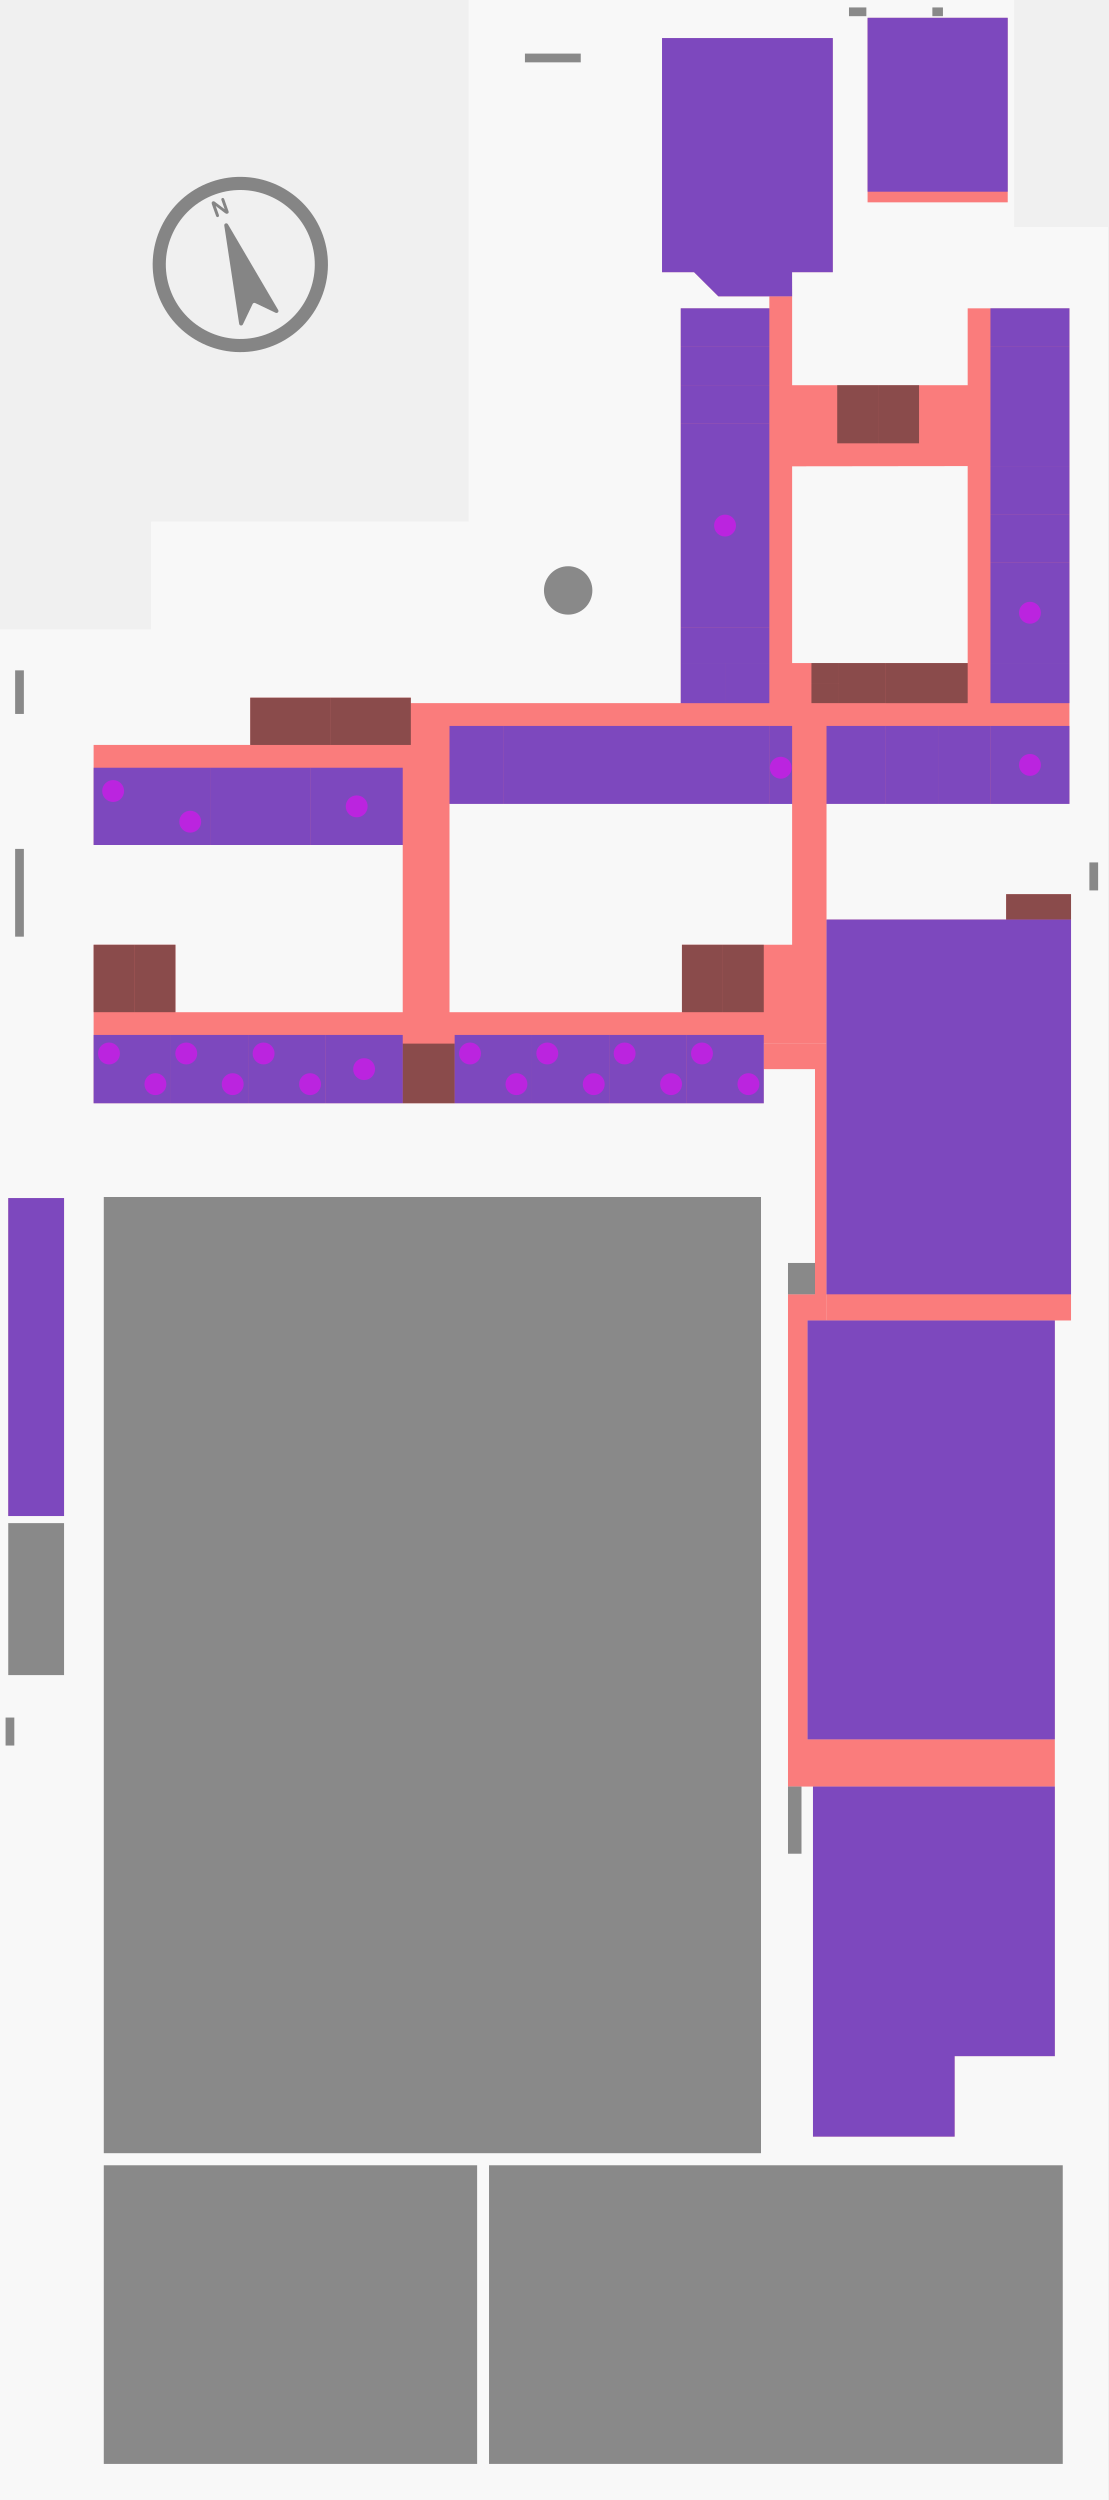
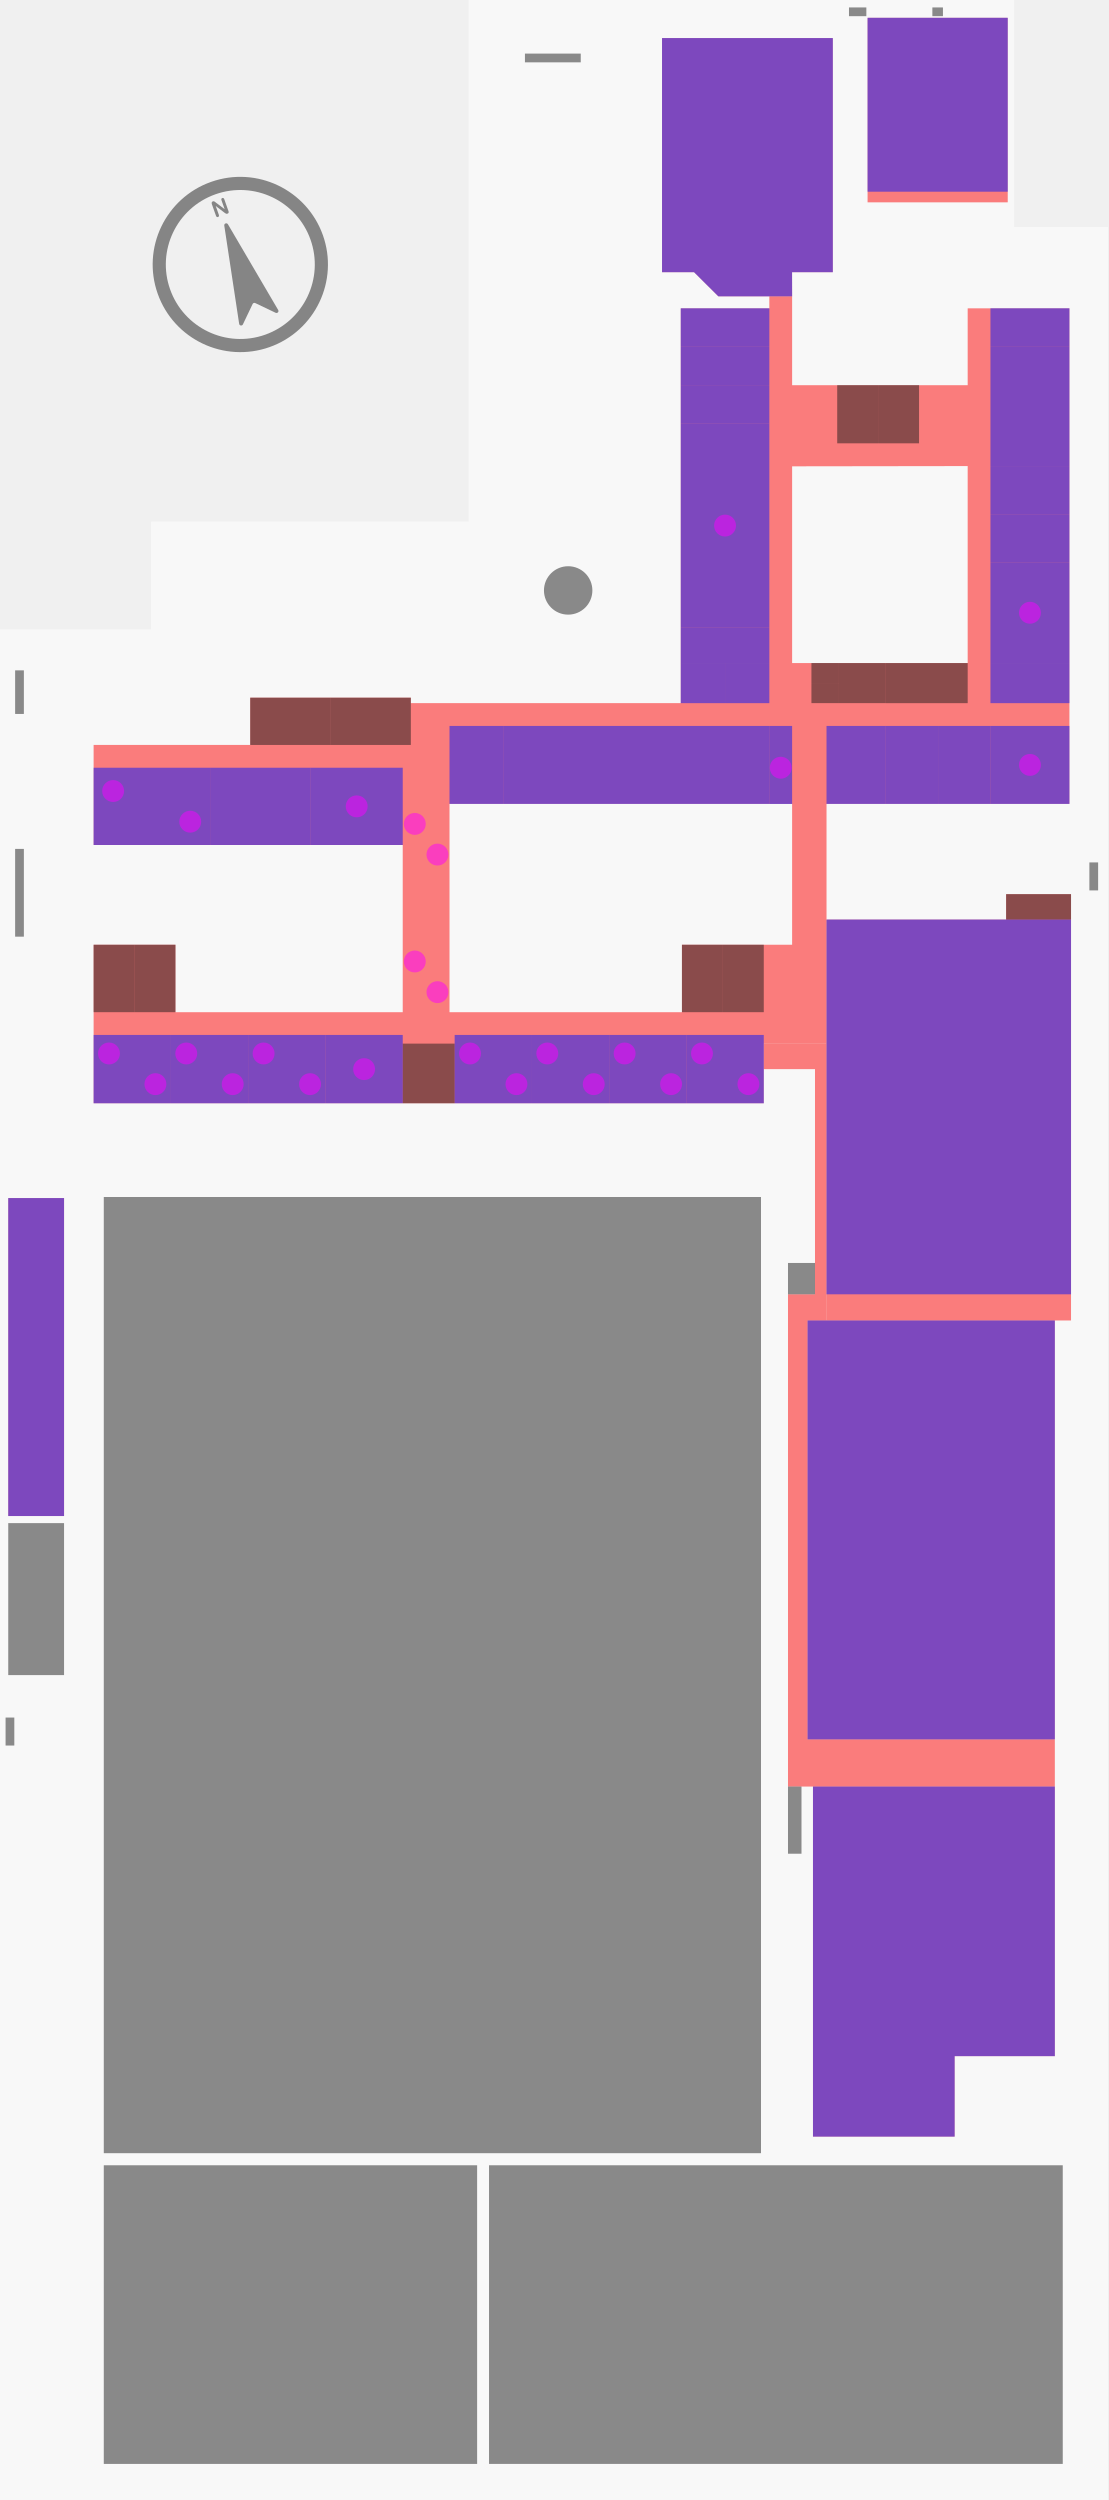
- <svg xmlns="http://www.w3.org/2000/svg" width="1991.316" height="4493.032" viewBox="0 0 1991.316 4493.032" version="1.1" xml:space="preserve" style="clip-rule:evenodd;fill-rule:evenodd;stroke-linejoin:round;stroke-miterlimit:2" id="svg95">
-   <defs id="defs95" />
+ <svg xmlns="http://www.w3.org/2000/svg" width="1991.316" height="4493.032" viewBox="0 0 1991.316 4493.032" version="1.1" xml:space="preserve" style="clip-rule:evenodd;fill-rule:evenodd;stroke-linejoin:round;stroke-miterlimit:2" id="svg99">
+   <defs id="defs99" />
  <path d="m 1822.498,407.861 h 168.818 v 4085.171 H 0 V 1131.161 H 271.412 V 937.339 H 842.211 V 0 h 980.287 z" style="fill:#ffffff;fill-opacity:0.53;stroke-width:2.308" id="base" />
  <path id="enclosure-classroom_building" d="M 1739.131,692.241 V 554.085 h 182.86 v 890.693 h -436.55 v 430.43 h -112.78 v 107.62 H 168.25 v -284.95 h 147.071 v 121.2 h 408.47 v -300.44 h -555.541 v -179.81 h 281.438 v -84.93 h 288.683 v 9.82 H 1223.461 V 554.085 h 159.2 v -21.47 h 40.94 v 159.626 z m 0,145.378 -315.53,0.457 v 353.562 h 315.53 z m -315.53,607.159 H 807.861 v 374.3 H 1225.591 v -121.2 h 198.01 z" style="fill:#fd0000;fill-opacity:0.5" />
  <path id="enclosure-nishi_hall" style="fill:#fd0000;fill-opacity:0.5;stroke-width:1.02" d="m 1559.222,31.975 h 251.881 v 331.664 h -251.881 z" />
  <path id="enclosure-audiovisual_hall" d="M 1496.741,68.417 V 489.22 h -73.24 l 0.1,43.395 h -132.59 l -43.62,-43.395 h -57.59 V 68.417 Z" style="fill:#fd0000;fill-opacity:0.5" />
  <path d="m 1924.853,1606.968 v 766.2 h -439.418 v -720.55 h 322.78 v -45.65 z" style="fill:#fd0000;fill-opacity:0.5;stroke-width:1.019" id="enclosure-pool" />
  <path d="m 1895.761,3210.817 v 484.516 h -180.08 v 144.624 h -254.58 v -629.14 z" style="fill:#fd0000;fill-opacity:0.5;stroke-width:0.997" id="enclosure-martial_arts_field" />
  <path id="enclosure-gym" style="fill:#fd0000;fill-opacity:0.5;stroke-width:0.991" d="m 1451.348,2373.167 h 444.409 v 752.868 h -444.409 z" />
  <path id="enclosure-clubroom_building_0" style="fill:#fd0000;fill-opacity:0.5;stroke-width:1.098" d="m 14.815,2153.192 h 100.302 v 571.43 H 14.815 Z" />
  <path d="m 1485.441,1875.224 v 497.962 h -34.09 v 752.873 h 444.41 v 84.77 h -479.57 v -884.695 h 48.52 v -404.693 h -92.05 v -46.217 z" style="fill:#fd0000;fill-opacity:0.5;stroke-width:1.142" id="enclosure-gym_passage" />
  <path id="none-clubroom_building_1" style="fill:#1a1a1a;fill-opacity:0.5" d="m 14.816,2737.368 h 100.303 v 273.126 H 14.816 Z" />
  <path id="none-wc" style="fill:#1a1a1a;fill-opacity:0.5;stroke-width:1.221" d="m 168.25,1697.877 h 73.535 v 121.208 h -73.535 z" />
  <path id="none-wc1" style="fill:#1a1a1a;fill-opacity:0.5;stroke-width:1.221" d="m 1225.586,1697.877 h 73.535 v 121.208 h -73.535 z" />
  <path id="none-stairs" style="fill:#1a1a1a;fill-opacity:0.5;stroke-width:1.221" d="m 241.785,1697.877 h 73.535 v 121.208 h -73.535 z" />
  <path id="none-stairs1" style="fill:#1a1a1a;fill-opacity:0.5;stroke-width:1.221" d="m 1299.126,1697.877 h 73.535 v 121.208 h -73.535 z" />
  <path id="none-wc2" style="fill:#1a1a1a;fill-opacity:0.5;stroke-width:1.133" d="m 1504.646,692.241 h 73.535 v 104.491 h -73.535 z" />
  <path id="none-stairs2" style="fill:#1a1a1a;fill-opacity:0.5;stroke-width:1.133" d="m 1578.186,692.241 h 73.535 v 104.491 h -73.535 z" />
  <path id="none-stairs3" style="fill:#1a1a1a;fill-opacity:0.5;stroke-width:1.055" d="m 449.688,1253.902 h 144.84 v 84.927 h -144.84 z" />
  <path id="none-wc3" style="fill:#1a1a1a;fill-opacity:0.5;stroke-width:1.052" d="m 594.528,1253.902 h 143.838 v 84.927 h -143.838 z" />
  <path id="none-stairs4" style="fill:#1a1a1a;fill-opacity:0.5;stroke-width:1.088" d="m 723.793,1875.608 h 93.318 v 107.22 h -93.318 z" />
  <path id="none-stairs5" style="fill:#1a1a1a;fill-opacity:0.5;stroke-width:1.054" d="m 1808.225,1606.972 h 116.641 v 45.654 h -116.641 z" />
  <path id="none-stairs6" style="fill:#1a1a1a;fill-opacity:0.5;stroke-width:1.203" d="m 1416.194,2269.811 h 48.527 v 56.303 h -48.527 z" />
  <path id="none-stairs7" style="fill:#1a1a1a;fill-opacity:0.5;stroke-width:0.884" d="m 1416.189,3210.819 h 24.263 v 120.709 h -24.263 z" />
  <path id="none-wc4" style="fill:#1a1a1a;fill-opacity:0.5;stroke-width:1.006" d="m 1507.715,1191.682 h 84.105 v 71.985 h -84.105 z" />
  <path id="none-ev" style="fill:#1a1a1a;fill-opacity:0.5;stroke-width:0.545" d="m 1458.323,1227.631 h 49.391 v 36.037 h -49.391 z" />
  <path id="none-wc5" style="fill:#1a1a1a;fill-opacity:0.5;stroke-width:0.545" d="m 1458.323,1191.638 h 49.391 v 35.992 h -49.391 z" />
  <path id="none-stairs8" style="fill:#1a1a1a;fill-opacity:0.5;stroke-width:1.332" d="m 1591.817,1191.681 h 147.316 v 72.03 h -147.316 z" />
  <path id="none-grand" style="fill:#1a1a1a;fill-opacity:0.5;stroke-width:0.988" d="m 186.517,2151.267 h 1181.144 v 1718.463 H 186.517 Z" />
  <path id="none-tennis_court" style="fill:#1a1a1a;fill-opacity:0.5;stroke-width:0.98" d="m 186.517,3891.448 h 670.976 v 536.734 H 186.517 Z" />
  <path id="none-handball_court" style="fill:#1a1a1a;fill-opacity:0.5;stroke-width:1.001" d="M 878.89,3891.448 H 1909.993 v 536.733 H 878.89 Z" />
  <path id="none-fountain" style="fill:#1a1a1a;fill-opacity:0.5;stroke-width:0.906" d="m 1064.623,1061.134 a 43.502,43.502 0 0 1 -43.502,43.502 43.502,43.502 0 0 1 -43.502,-43.502 43.502,43.502 0 0 1 43.502,-43.502 43.502,43.502 0 0 1 43.502,43.502 z" />
  <path id="none-gate_east_0" style="fill:#1a1a1a;fill-opacity:0.5;stroke-width:0.622" d="m 1973.558,1600.246 h -15.696 v -50.305 h 15.696 z" />
  <path id="none-gate_nishi_hall_0" style="fill:#1a1a1a;fill-opacity:0.5;stroke-width:0.49" d="m 1525.815,29.072 v -15.696 h 31.191 v 15.696 z" />
  <path id="none-gate_nishi_hall_1" style="fill:#1a1a1a;fill-opacity:0.5;stroke-width:0.382" d="m 1675.663,29.072 v -15.696 h 18.994 v 15.696 z" />
  <path id="none-gate_west_2" style="fill:#1a1a1a;fill-opacity:0.5;stroke-width:0.622" d="m 25.714,3137.106 h -15.696 v -50.305 h 15.696 z" />
  <path id="none-gate_north_0" style="fill:#1a1a1a;fill-opacity:0.5;stroke-width:0.879" d="m 943.421,112.029 v -15.696 h 100.303 v 15.696 z" />
  <path id="none-gate_west_0" style="fill:#1a1a1a;fill-opacity:0.5;stroke-width:1.102" d="m 27.198,1525.675 h 15.696 v 157.701 H 27.198 Z" />
  <path id="none-gate_west_1" style="fill:#1a1a1a;fill-opacity:0.5;stroke-width:0.777" d="m 27.198,1204.781 h 15.696 v 78.33 H 27.198 Z" />
  <path d="m 379.321,326.904 c 81.93,-29.013 172.002,13.949 201.015,95.88 29.013,81.93 -13.949,172.003 -95.879,201.016 -81.931,29.013 -172.004,-13.95 -201.017,-95.88 -29.013,-81.93 13.95,-172.003 95.881,-201.016 z m 7.885,22.267 c -69.642,24.661 -106.16,101.223 -81.499,170.863 24.661,69.641 101.223,106.159 170.865,81.498 69.64,-24.661 106.159,-101.223 81.498,-170.864 -24.661,-69.641 -101.223,-106.158 -170.863,-81.497 z" style="fill:#1a1a1a;fill-opacity:0.5;stroke-width:0.157" id="none-compass_2" />
  <path d="m 436.53,583.011 c -0.67,1.404 -2.178,2.208 -3.717,1.978 -1.541,-0.226 -2.751,-1.432 -2.985,-2.973 -5.156,-34.036 -20.451,-135.013 -26.753,-176.606 -0.254,-1.68 0.719,-3.303 2.319,-3.87 1.603,-0.568 3.381,0.082 4.241,1.547 21.278,36.29 72.936,124.39 90.348,154.086 0.79,1.345 0.609,3.043 -0.446,4.188 -1.052,1.147 -2.729,1.472 -4.133,0.802 -11.529,-5.496 -29.425,-14.035 -36.662,-17.487 -0.847,-0.404 -1.822,-0.454 -2.709,-0.14 -0.884,0.313 -1.611,0.966 -2.015,1.813 -3.452,7.237 -11.989,25.137 -17.487,36.662 z" style="fill:#1a1a1a;fill-opacity:0.5;stroke-width:0.29" id="none-compass_1" />
  <path d="m 387.609,363.798 16.145,12.184 -5.685,-16.054 c -0.369,-1.043 -0.423,-1.905 -0.16,-2.585 0.263,-0.68 0.776,-1.155 1.535,-1.424 0.787,-0.279 1.497,-0.237 2.137,0.124 0.64,0.36 1.143,1.063 1.512,2.106 l 7.517,21.228 c 0.839,2.369 0.278,3.901 -1.688,4.597 -0.49,0.174 -0.958,0.26 -1.4,0.257 -0.442,-0.002 -0.891,-0.096 -1.344,-0.281 -0.45,-0.186 -0.897,-0.432 -1.337,-0.739 -0.442,-0.306 -0.885,-0.623 -1.332,-0.948 l -15.824,-12.091 5.6,15.815 c 0.365,1.031 0.402,1.895 0.112,2.592 -0.293,0.698 -0.813,1.179 -1.562,1.444 -0.772,0.273 -1.487,0.226 -2.141,-0.143 -0.657,-0.368 -1.165,-1.062 -1.526,-2.081 l -7.374,-20.823 c -0.313,-0.884 -0.461,-1.612 -0.44,-2.186 0.036,-0.634 0.263,-1.222 0.68,-1.763 0.417,-0.541 0.938,-0.922 1.564,-1.144 0.49,-0.174 0.938,-0.243 1.344,-0.207 0.408,0.035 0.791,0.141 1.151,0.318 0.36,0.177 0.752,0.431 1.181,0.763 0.429,0.332 0.871,0.679 1.333,1.041 z" style="fill:#1a1a1a;fill-opacity:0.5;fill-rule:nonzero;stroke-width:0.267" id="none-compass_0" />
  <path id="main-document_preparation_room" style="fill:#0015ff;fill-opacity:0.5;stroke-width:0.576" d="m 1223.466,1191.641 h 79.597 v 72.075 h -79.597 z" />
  <path id="main-changing_room_3" style="fill:#0015ff;fill-opacity:0.5;stroke-width:0.576" d="m 1303.063,1191.641 h 79.597 v 72.075 h -79.597 z" />
  <path id="main-changing_room_1" style="fill:#0015ff;fill-opacity:0.5;stroke-width:0.767" d="m 1223.473,1127.853 h 159.195 v 63.788 h -159.195 z" />
  <path id="main-broadcast_room" style="fill:#0015ff;fill-opacity:0.5;stroke-width:0.903" d="m 1382.66,1304.661 h 40.945 v 140.229 h -40.945 z" />
  <path id="main-pool" style="fill:#0015ff;fill-opacity:0.5;stroke-width:1.655" d="m 1485.445,1652.627 h 439.423 v 673.505 H 1485.445 Z" />
  <path id="main-meeting_room" style="fill:#0015ff;fill-opacity:0.5;stroke-width:1.838" d="m 1223.473,761.325 h 159.195 v 366.534 h -159.195 z" />
  <path id="main-art_preparation_room" style="fill:#0015ff;fill-opacity:0.5;stroke-width:0.588" d="m 1780.068,924.285 h 141.911 v 86.608 h -141.911 z" />
  <path id="main-nishi_hall_2f" style="fill:#0015ff;fill-opacity:0.5;stroke-width:0.99" d="m 1559.222,31.975 h 251.881 v 312.558 h -251.881 z" />
  <path id="main-audiovisual_hall_2f" d="M 1496.741,68.417 V 489.22 h -73.24 l 0.1,43.395 h -132.59 l -43.62,-43.395 h -57.59 V 68.417 Z" style="fill:#0015ff;fill-opacity:0.5" />
  <path id="main-2h" style="fill:#0015ff;fill-opacity:0.5;stroke-width:1.367" d="M 168.249,1860.013 H 307.136 V 1982.81 H 168.249 Z" />
  <path id="main-2g" style="fill:#0015ff;fill-opacity:0.5;stroke-width:1.367" d="M 307.135,1860.013 H 446.022 V 1982.81 H 307.135 Z" />
  <path id="main-2f" style="fill:#0015ff;fill-opacity:0.5;stroke-width:1.367" d="M 446.022,1860.013 H 584.909 V 1982.81 H 446.022 Z" />
  <path id="main-2e" style="fill:#0015ff;fill-opacity:0.5;stroke-width:1.367" d="m 584.908,1860.013 h 138.886 V 1982.81 h -138.886 z" />
  <path id="main-2d" style="fill:#0015ff;fill-opacity:0.5;stroke-width:1.367" d="m 817.113,1860.013 h 138.886 V 1982.81 h -138.886 z" />
  <path id="main-2c" style="fill:#0015ff;fill-opacity:0.5;stroke-width:1.367" d="M 956,1860.013 H 1094.887 V 1982.81 H 956 Z" />
  <path id="main-2b" style="fill:#0015ff;fill-opacity:0.5;stroke-width:1.367" d="m 1094.89,1860.013 h 138.886 V 1982.81 h -138.886 z" />
  <path id="main-2a" style="fill:#0015ff;fill-opacity:0.5;stroke-width:1.367" d="m 1233.77,1860.013 h 138.886 V 1982.81 h -138.886 z" />
  <path id="main-teachers_room" style="fill:#0015ff;fill-opacity:0.5;stroke-width:2.01" d="m 904.428,1304.658 h 478.242 v 140.12 H 904.428 Z" />
  <path id="main-special_room_2nd" style="fill:#0015ff;fill-opacity:0.5;stroke-width:1.095" d="m 1780.077,1304.658 h 141.911 v 140.12 h -141.911 z" />
  <path id="main-mathematics_preparation_room" style="fill:#0015ff;fill-opacity:0.5;stroke-width:1.453" d="m 1223.457,554.087 h 159.195 v 69.079 h -159.195 z" />
  <path id="main-english_preparation_room" style="fill:#0015ff;fill-opacity:0.5;stroke-width:1.453" d="m 1223.457,692.242 h 159.195 v 69.079 h -159.195 z" />
  <path id="main-japanese_preparation_room" style="fill:#0015ff;fill-opacity:0.5;stroke-width:1.453" d="m 1223.457,623.164 h 159.195 v 69.079 h -159.195 z" />
  <path id="main-social_studies_room_2nd" style="fill:#0015ff;fill-opacity:0.5;stroke-width:1.208" d="m 558.317,1379.769 h 165.476 v 138.863 h -165.476 z" />
  <path id="main-social_studies_preparation_room" style="fill:#0015ff;fill-opacity:0.5;stroke-width:1.262" d="m 377.7,1379.769 h 180.623 v 138.863 H 377.7 Z" />
  <path id="main-social_studies_room_1st" style="fill:#0015ff;fill-opacity:0.5;stroke-width:1.359" d="m 168.254,1379.769 h 209.446 v 138.863 H 168.254 Z" />
  <path id="main-printing_room" style="fill:#0015ff;fill-opacity:0.5;stroke-width:1.112" d="m 807.865,1304.654 h 96.554 v 140.119 h -96.554 z" />
  <path id="main-career_room" style="fill:#0015ff;fill-opacity:0.5;stroke-width:1.208" d="m 1485.435,1304.657 h 106.372 v 140.12 h -106.372 z" />
  <path id="main-consultation_room_1st" style="fill:#0015ff;fill-opacity:0.5;stroke-width:1.136" d="m 1591.806,1304.657 h 94.13 v 140.12 h -94.13 z" />
  <path id="main-consultation_room_2nd" style="fill:#0015ff;fill-opacity:0.5;stroke-width:1.136" d="m 1685.937,1304.657 h 94.13 v 140.12 h -94.13 z" />
  <path id="main-art_material_room" style="fill:#0015ff;fill-opacity:0.5;stroke-width:0.536" d="m 1780.068,1191.64 h 141.911 v 72.074 h -141.911 z" />
  <path id="main-craft_preparation_room" style="fill:#0015ff;fill-opacity:0.5;stroke-width:0.588" d="m 1780.068,837.677 h 141.911 v 86.608 h -141.911 z" />
  <path id="main-art_room" style="fill:#0015ff;fill-opacity:0.5;stroke-width:0.849" d="m 1780.068,1010.892 h 141.911 v 180.748 h -141.911 z" />
  <path id="main-craft_room" style="fill:#0015ff;fill-opacity:0.5;stroke-width:0.925" d="m 1780.068,623.163 h 141.911 v 214.514 h -141.911 z" />
  <path id="main-craft_warehouse" style="fill:#0015ff;fill-opacity:0.5;stroke-width:0.525" d="m 1780.068,554.084 h 141.911 v 69.078 h -141.911 z" />
  <path d="m 1895.761,3210.817 v 484.516 h -180.08 v 144.624 h -254.58 v -629.14 z" style="fill:#0015ff;fill-opacity:0.5;stroke-width:0.997" id="main-martial_arts_field_2f" />
  <path id="main-gym_2f" style="fill:#0015ff;fill-opacity:0.5;stroke-width:0.991" d="m 1451.348,2373.167 h 444.409 v 752.868 h -444.409 z" />
  <path id="main-clubroom_building_0_2f" style="fill:#0015ff;fill-opacity:0.5;stroke-width:1.098" d="m 14.815,2153.192 h 100.302 v 571.43 H 14.815 Z" />
  <path id="shinkan80-s80_2a_back" style="fill:#fb00ff;fill-opacity:0.5;stroke-width:0.66" d="m 1364.735,1948.452 a 19.685,19.685 0 0 1 -19.685,19.685 19.685,19.685 0 0 1 -19.685,-19.685 19.685,19.685 0 0 1 19.685,-19.685 19.685,19.685 0 0 1 19.685,19.685 z" />
  <path id="shinkan80-s80_2a_front" style="fill:#fb00ff;fill-opacity:0.5;stroke-width:0.66" d="m 1281.27,1893.334 a 19.685,19.685 0 0 1 -19.685,19.685 19.685,19.685 0 0 1 -19.685,-19.685 19.685,19.685 0 0 1 19.685,-19.685 19.685,19.685 0 0 1 19.685,19.685 z" />
  <path id="shinkan80-s80_2b_back" style="fill:#fb00ff;fill-opacity:0.5;stroke-width:0.66" d="m 1225.747,1948.452 a 19.685,19.685 0 0 1 -19.685,19.685 19.685,19.685 0 0 1 -19.685,-19.685 19.685,19.685 0 0 1 19.685,-19.685 19.685,19.685 0 0 1 19.685,19.685 z" />
  <path id="shinkan80-s80_2b_front" style="fill:#fb00ff;fill-opacity:0.5;stroke-width:0.66" d="m 1142.283,1893.334 a 19.685,19.685 0 0 1 -19.685,19.685 19.685,19.685 0 0 1 -19.685,-19.685 19.685,19.685 0 0 1 19.685,-19.685 19.685,19.685 0 0 1 19.685,19.685 z" />
  <path id="shinkan80-s80_2c_back" style="fill:#fb00ff;fill-opacity:0.5;stroke-width:0.66" d="m 1086.76,1948.452 a 19.685,19.685 0 0 1 -19.685,19.685 19.685,19.685 0 0 1 -19.685,-19.685 19.685,19.685 0 0 1 19.685,-19.685 19.685,19.685 0 0 1 19.685,19.685 z" />
  <path id="shinkan80-s80_2c_front" style="fill:#fb00ff;fill-opacity:0.5;stroke-width:0.66" d="m 1003.295,1893.334 a 19.685,19.685 0 0 1 -19.685,19.685 19.685,19.685 0 0 1 -19.685,-19.685 19.685,19.685 0 0 1 19.685,-19.685 19.685,19.685 0 0 1 19.685,19.685 z" />
  <path id="shinkan80-s80_2d_back" style="fill:#fb00ff;fill-opacity:0.5;stroke-width:0.66" d="m 947.873,1948.452 a 19.685,19.685 0 0 1 -19.685,19.685 19.685,19.685 0 0 1 -19.685,-19.685 19.685,19.685 0 0 1 19.685,-19.685 19.685,19.685 0 0 1 19.685,19.685 z" />
  <path id="shinkan80-s80_2d_front" style="fill:#fb00ff;fill-opacity:0.5;stroke-width:0.66" d="m 864.409,1893.334 a 19.685,19.685 0 0 1 -19.685,19.685 19.685,19.685 0 0 1 -19.685,-19.685 19.685,19.685 0 0 1 19.685,-19.685 19.685,19.685 0 0 1 19.685,19.685 z" />
  <path id="shinkan80-s80_2e" style="fill:#fb00ff;fill-opacity:0.5;stroke-width:0.66" d="m 674.038,1921.428 a 19.685,19.685 0 0 1 -19.685,19.685 19.685,19.685 0 0 1 -19.685,-19.685 19.685,19.685 0 0 1 19.685,-19.685 19.685,19.685 0 0 1 19.685,19.685 z" />
  <path id="shinkan80-s80_2f_back" style="fill:#fb00ff;fill-opacity:0.5;stroke-width:0.66" d="m 576.884,1948.452 a 19.685,19.685 0 0 1 -19.685,19.685 19.685,19.685 0 0 1 -19.685,-19.685 19.685,19.685 0 0 1 19.685,-19.685 19.685,19.685 0 0 1 19.685,19.685 z" />
  <path id="shinkan80-s80_2f_front" style="fill:#fb00ff;fill-opacity:0.5;stroke-width:0.66" d="m 493.419,1893.334 a 19.685,19.685 0 0 1 -19.685,19.685 19.685,19.685 0 0 1 -19.685,-19.685 19.685,19.685 0 0 1 19.685,-19.685 19.685,19.685 0 0 1 19.685,19.685 z" />
  <path id="shinkan80-s80_2g_back" style="fill:#fb00ff;fill-opacity:0.5;stroke-width:0.66" d="m 437.896,1948.452 a 19.685,19.685 0 0 1 -19.685,19.685 19.685,19.685 0 0 1 -19.685,-19.685 19.685,19.685 0 0 1 19.685,-19.685 19.685,19.685 0 0 1 19.685,19.685 z" />
  <path id="shinkan80-s80_2g_front" style="fill:#fb00ff;fill-opacity:0.5;stroke-width:0.66" d="m 354.431,1893.334 a 19.685,19.685 0 0 1 -19.685,19.685 19.685,19.685 0 0 1 -19.685,-19.685 19.685,19.685 0 0 1 19.685,-19.685 19.685,19.685 0 0 1 19.685,19.685 z" />
  <path id="shinkan80-s80_2h_back" style="fill:#fb00ff;fill-opacity:0.5;stroke-width:0.66" d="m 299.01,1948.452 a 19.685,19.685 0 0 1 -19.685,19.685 19.685,19.685 0 0 1 -19.685,-19.685 19.685,19.685 0 0 1 19.685,-19.685 19.685,19.685 0 0 1 19.685,19.685 z" />
  <path id="shinkan80-s80_2h_front" style="fill:#fb00ff;fill-opacity:0.5;stroke-width:0.66" d="m 215.545,1893.334 a 19.685,19.685 0 0 1 -19.685,19.685 19.685,19.685 0 0 1 -19.685,-19.685 19.685,19.685 0 0 1 19.685,-19.685 19.685,19.685 0 0 1 19.685,19.685 z" />
  <path id="shinkan80-s80_social2" style="fill:#fb00ff;fill-opacity:0.5;stroke-width:0.66" d="m 660.743,1449.203 a 19.685,19.685 0 0 1 -19.685,19.685 19.685,19.685 0 0 1 -19.685,-19.685 19.685,19.685 0 0 1 19.685,-19.685 19.685,19.685 0 0 1 19.685,19.685 z" />
  <path id="shinkan80-s80_social1_front" style="fill:#fb00ff;fill-opacity:0.5;stroke-width:0.66" d="m 361.585,1476.762 a 19.685,19.685 0 0 1 -19.685,19.685 19.685,19.685 0 0 1 -19.685,-19.685 19.685,19.685 0 0 1 19.685,-19.685 19.685,19.685 0 0 1 19.685,19.685 z" />
  <path id="shinkan80-s80_social1_back" style="fill:#fb00ff;fill-opacity:0.5;stroke-width:0.66" d="m 223.002,1421.644 a 19.685,19.685 0 0 1 -19.685,19.685 19.685,19.685 0 0 1 -19.685,-19.685 19.685,19.685 0 0 1 19.685,-19.685 19.685,19.685 0 0 1 19.685,19.685 z" />
  <path id="shinkan80-s80_meeting" style="fill:#fb00ff;fill-opacity:0.5;stroke-width:0.66" d="m 1322.748,944.586 a 19.685,19.685 0 0 1 -19.685,19.685 19.685,19.685 0 0 1 -19.685,-19.685 19.685,19.685 0 0 1 19.685,-19.685 19.685,19.685 0 0 1 19.685,19.685 z" />
  <path id="shinkan80-s80_broadcast" style="fill:#fb00ff;fill-opacity:0.5;stroke-width:0.66" d="m 1422.817,1379.772 a 19.685,19.685 0 0 1 -19.685,19.685 19.685,19.685 0 0 1 -19.685,-19.685 19.685,19.685 0 0 1 19.685,-19.685 19.685,19.685 0 0 1 19.685,19.685 z" />
  <path id="shinkan80-s80_art" style="fill:#fb00ff;fill-opacity:0.5;stroke-width:0.66" d="m 1870.717,1101.267 a 19.685,19.685 0 0 1 -19.685,19.685 19.685,19.685 0 0 1 -19.685,-19.685 19.685,19.685 0 0 1 19.685,-19.685 19.685,19.685 0 0 1 19.685,19.685 z" />
  <path id="shinkan80-s80_special2" style="fill:#fb00ff;fill-opacity:0.5;stroke-width:0.66" d="m 1870.717,1374.72 a 19.685,19.685 0 0 1 -19.685,19.685 19.685,19.685 0 0 1 -19.685,-19.685 19.685,19.685 0 0 1 19.685,-19.685 19.685,19.685 0 0 1 19.685,19.685 z" />
+   <path id="shinkan80-s80_hallway4" style="fill:#fb00ff;fill-opacity:0.5;stroke-width:0.66" d="m 765.166,1727.98 a 19.685,19.685 0 0 1 -19.685,19.685 19.685,19.685 0 0 1 -19.685,-19.685 19.685,19.685 0 0 1 19.685,-19.685 19.685,19.685 0 0 1 19.685,19.685 z" />
+   <path id="shinkan80-s80_hallway3" style="fill:#fb00ff;fill-opacity:0.5;stroke-width:0.66" d="m 765.166,1480.736 a 19.685,19.685 0 0 1 -19.685,19.685 19.685,19.685 0 0 1 -19.685,-19.685 19.685,19.685 0 0 1 19.685,-19.685 19.685,19.685 0 0 1 19.685,19.685 z" />
+   <path id="shinkan80-s80_hallway2" style="fill:#fb00ff;fill-opacity:0.5;stroke-width:0.66" d="m 805.865,1783.098 a 19.685,19.685 0 0 1 -19.685,19.685 19.685,19.685 0 0 1 -19.685,-19.685 19.685,19.685 0 0 1 19.685,-19.685 19.685,19.685 0 0 1 19.685,19.685 z" />
+   <path id="shinkan80-s80_hallway1" style="fill:#fb00ff;fill-opacity:0.5;stroke-width:0.66" d="m 805.865,1535.854 a 19.685,19.685 0 0 1 -19.685,19.685 19.685,19.685 0 0 1 -19.685,-19.685 19.685,19.685 0 0 1 19.685,-19.685 19.685,19.685 0 0 1 19.685,19.685 z" />
</svg>
